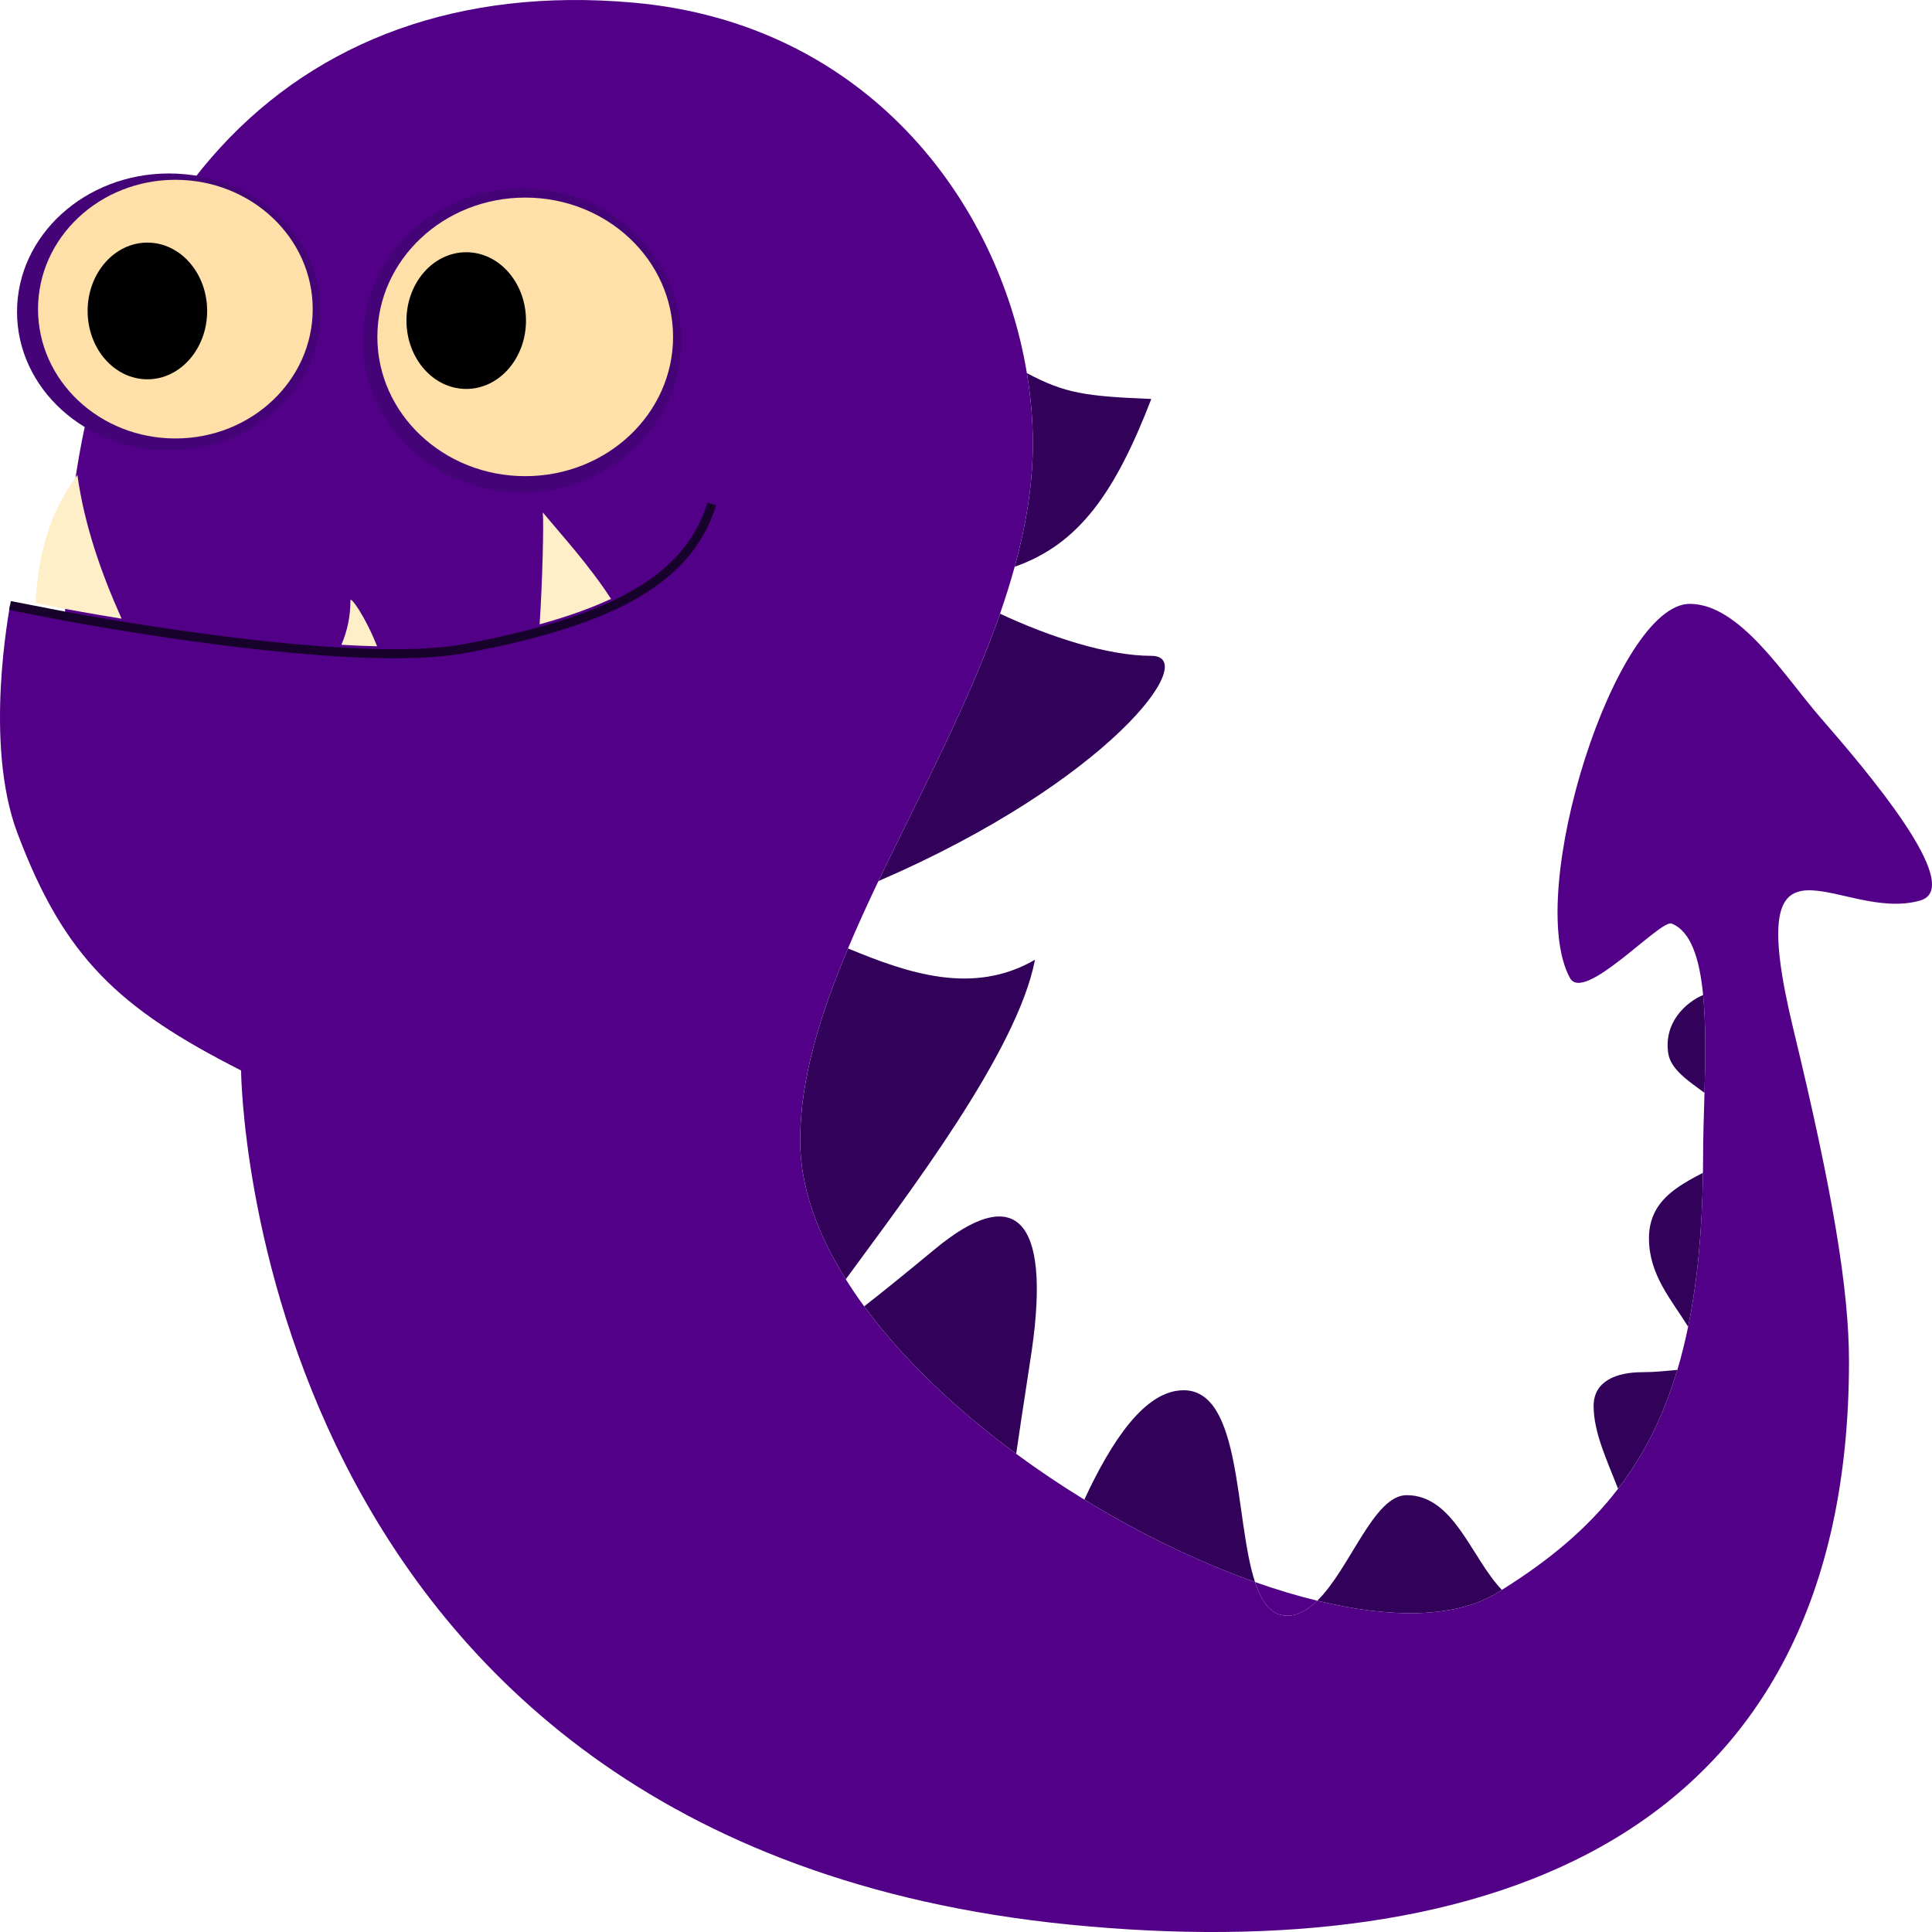
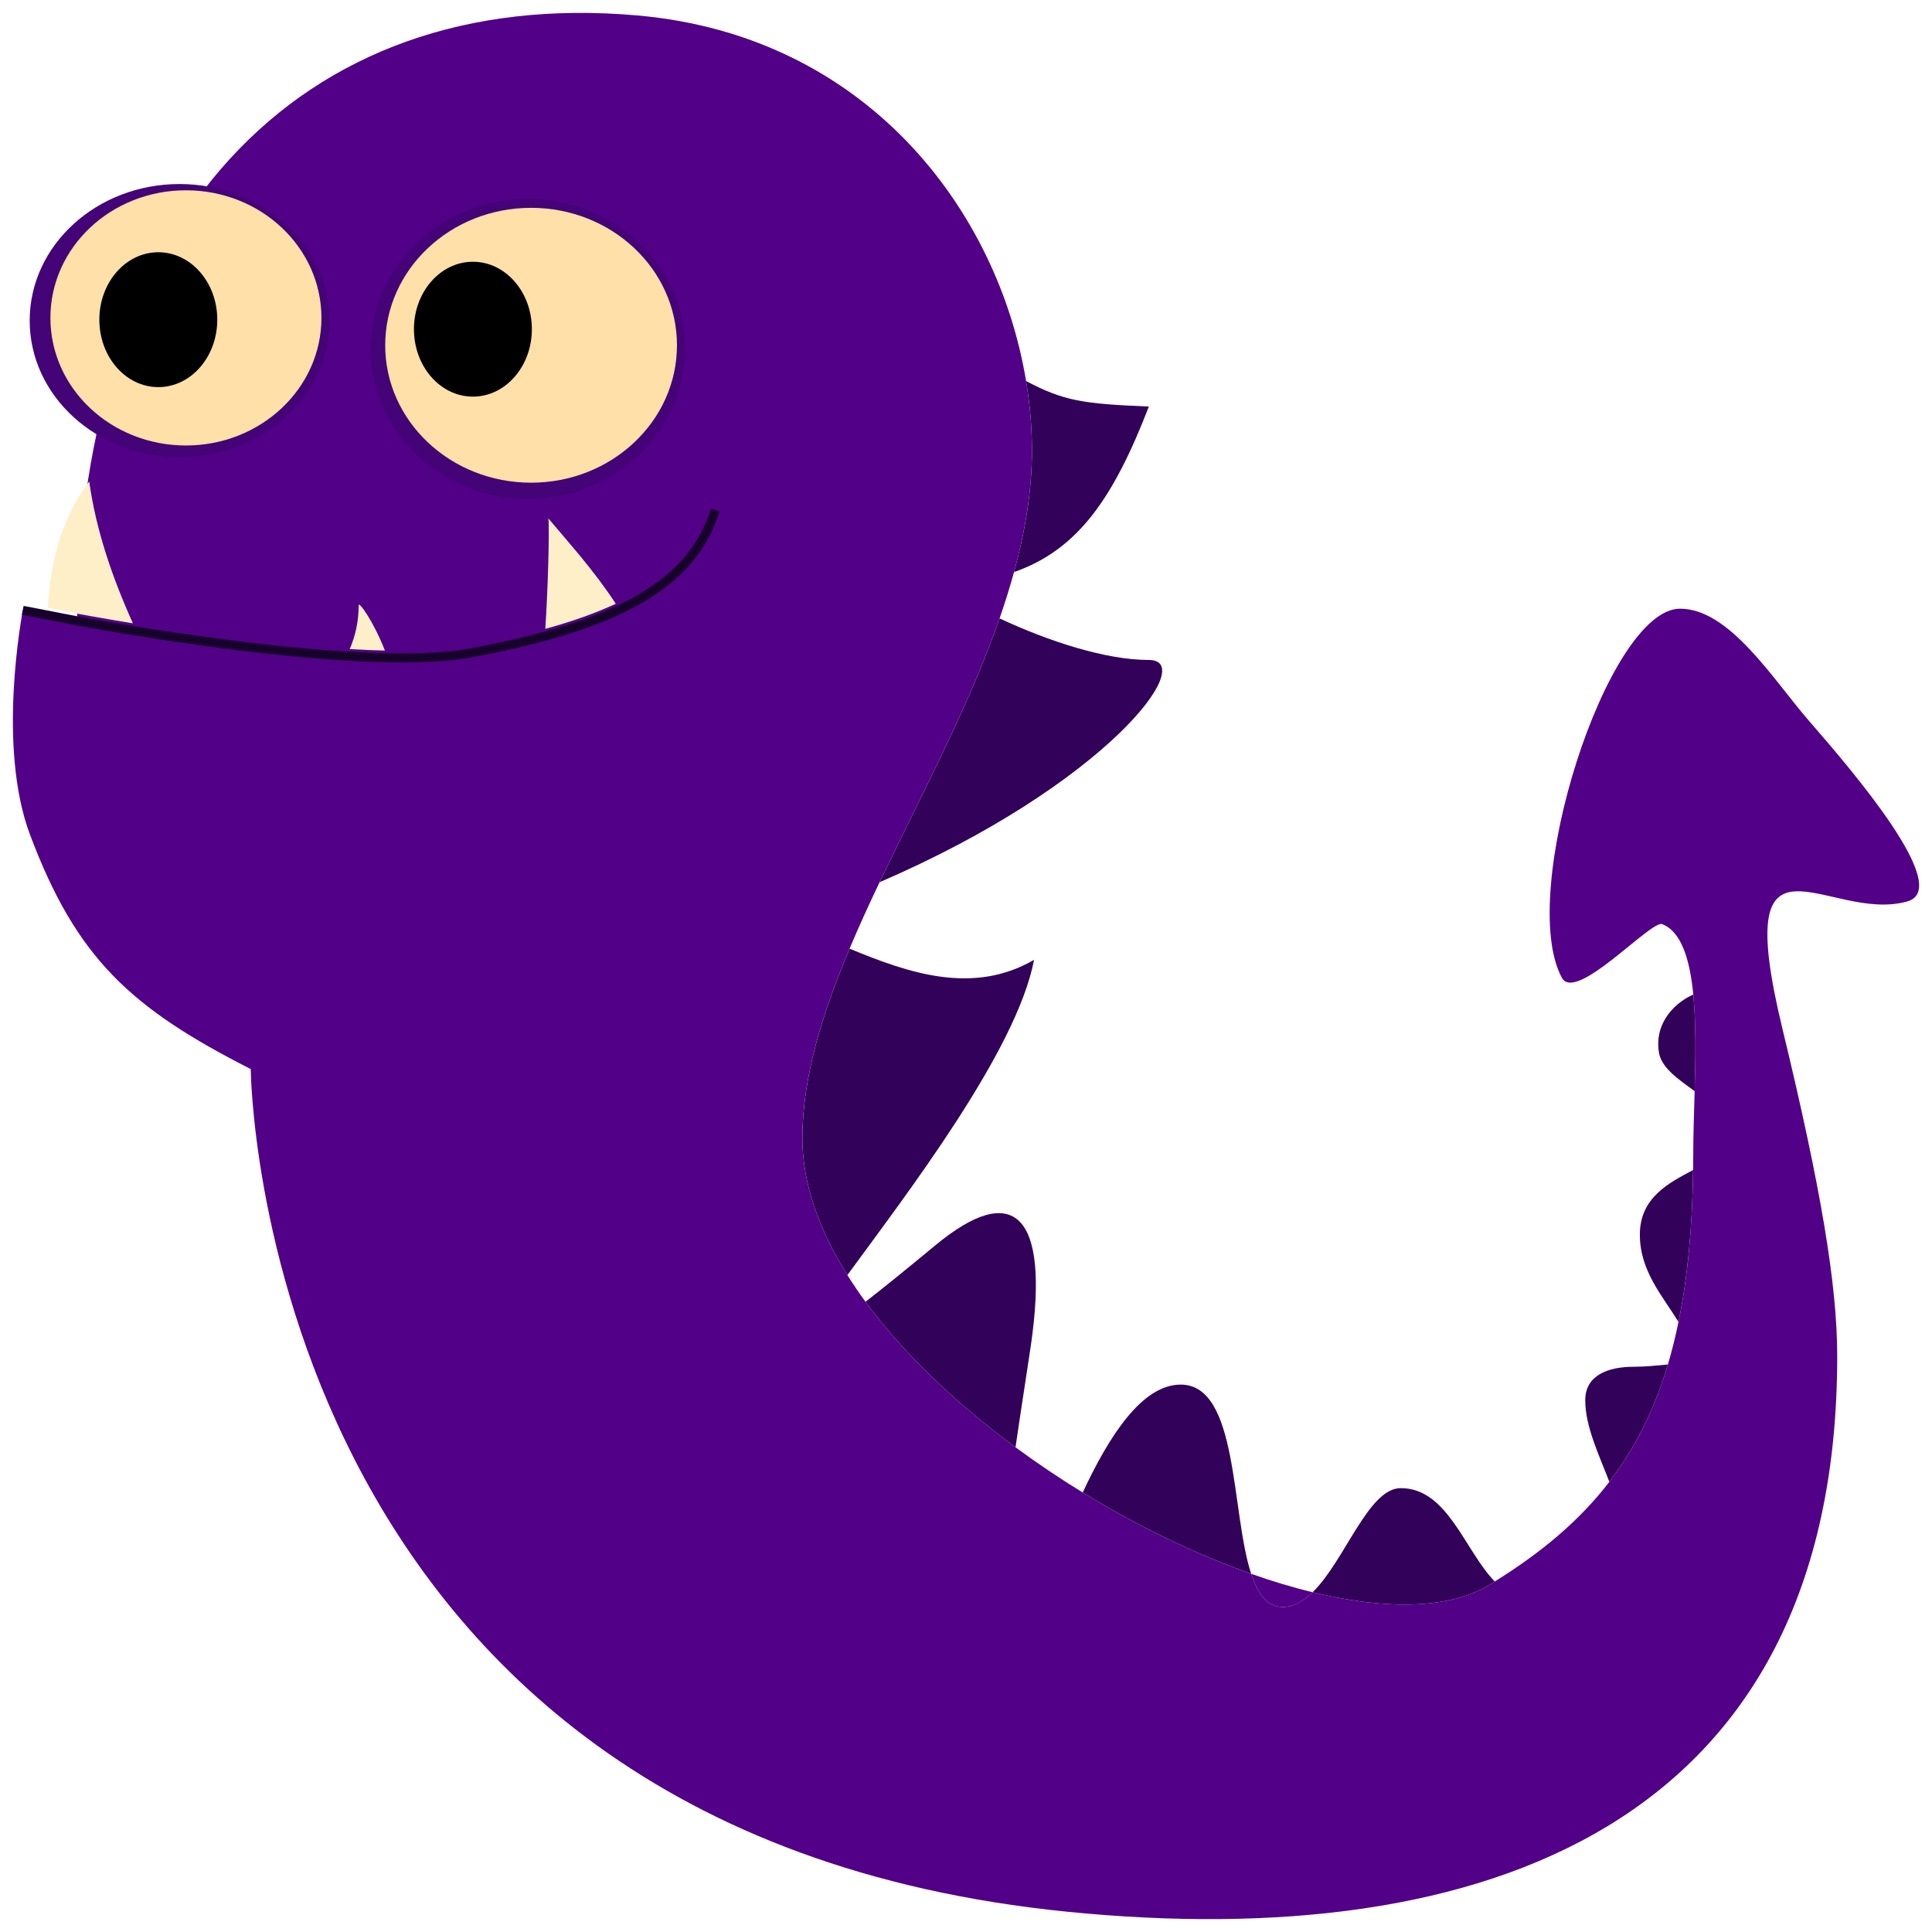
<svg xmlns="http://www.w3.org/2000/svg" version="1.1" id="Layer_1" x="0px" y="0px" width="150px" height="150px" viewBox="0 0 150 150" enable-background="new 0 0 150 150" xml:space="preserve">
  <g>
    <g>
-       <path fill="#320159" d="M132.231,77.25c-1.271,0.533-3.103,2.102-2.701,4.566c0.193,1.196,1.519,2.09,2.808,3.032    C132.41,82.244,132.454,79.542,132.231,77.25z" />
-       <path fill="#320159" d="M116.233,123.67c0.126-0.077,0.247-0.155,0.373-0.234c-2.381-2.469-3.708-7.351-7.397-7.351    c-2.557,0-4.381,5.7-6.936,8.195C107.986,125.669,113.01,125.646,116.233,123.67z" />
-       <path fill="#320159" d="M89.389,50.919c-3.39,0-7.886-1.467-11.746-3.27c-2.442,7.012-6.22,13.991-9.441,20.758    C86.063,60.7,93.343,50.919,89.389,50.919z" />
-       <path fill="#320159" d="M91.897,107.939c-3.028,0-5.614,3.99-7.711,8.491c4.34,2.66,8.897,4.86,13.253,6.399    C95.835,117.952,96.46,107.939,91.897,107.939z" />
-       <path fill="#320159" d="M127.523,106.536c-1.996,0-3.795,0.672-3.795,2.623c0,2.089,1.082,4.31,1.898,6.43    c1.974-2.571,3.513-5.57,4.604-9.231C129.327,106.438,128.5,106.536,127.523,106.536z" />
-       <path fill="#320159" d="M78.896,112.872c0.469-3.231,0.967-6.35,1.21-8.023c1.504-10.391-1.369-12.965-7.527-7.863    c-2.258,1.87-4.062,3.33-5.485,4.438C70.097,105.521,74.237,109.44,78.896,112.872z" />
-       <path fill="#320159" d="M128.025,96.142c0,2.856,1.776,4.809,3.041,6.864c0.703-3.421,1.09-7.357,1.151-11.952    C130.284,92.082,128.025,93.229,128.025,96.142z" />
-       <path fill="#320159" d="M65.666,99.32c4.67-6.392,13.314-17.618,14.69-24.806c-4.796,2.784-9.841,1.062-14.517-0.878    c-2.174,5.16-3.714,10.163-3.714,14.923C62.124,92.112,63.439,95.764,65.666,99.32z" />
-       <path fill="#320159" d="M78.78,44.002c5.064-1.77,7.841-5.877,10.608-13.026c-5.157-0.213-6.684-0.432-9.661-2.007    c0.306,1.839,0.462,3.674,0.462,5.472C80.189,37.617,79.654,40.81,78.78,44.002z" />
-       <path fill="#520087" d="M99.888,125.44c0.878,0.015,1.661-0.448,2.386-1.16c-1.567-0.38-3.186-0.869-4.834-1.45    C97.95,124.384,98.684,125.421,99.888,125.44z" />
-       <path fill="#520087" d="M141.322,55.695c-2.788-3.206-6.229-8.811-10.131-8.811c-5.728,0-12.881,22.431-9.303,29.041    c1.089,2.012,7.022-4.561,7.894-4.22c1.51,0.593,2.177,2.762,2.449,5.545c0.223,2.292,0.179,4.994,0.106,7.599    c-0.049,1.717-0.108,3.389-0.108,4.859c0,0.455-0.006,0.9-0.012,1.346c-0.062,4.595-0.448,8.531-1.151,11.952    c-0.241,1.177-0.52,2.293-0.835,3.352c-1.092,3.661-2.631,6.66-4.604,9.231c-2.379,3.101-5.391,5.581-9.021,7.847    c-0.126,0.079-0.247,0.157-0.373,0.234c-3.224,1.977-8.247,1.999-13.96,0.61c-0.725,0.712-1.508,1.175-2.386,1.16    c-1.204-0.02-1.938-1.057-2.448-2.61c-4.355-1.539-8.913-3.739-13.253-6.399c-1.813-1.111-3.587-2.302-5.291-3.559    c-4.658-3.432-8.799-7.351-11.802-11.448c-0.51-0.696-0.987-1.399-1.428-2.104c-2.227-3.557-3.542-7.208-3.542-10.762    c0-4.76,1.54-9.763,3.714-14.923c0.728-1.726,1.525-3.47,2.363-5.228c3.222-6.767,6.999-13.746,9.441-20.758    c0.423-1.215,0.805-2.431,1.138-3.648c0.874-3.192,1.409-6.385,1.409-9.561c0-1.798-0.156-3.633-0.462-5.472    C77.504,15.521,67.186,1.802,49.158,0.203C22.276-2.182,5.313,16.671,5.048,47.84l-4.273-0.828    C0.735,47.38-1.279,57.684,1.35,64.676c3.648,9.7,7.889,13.616,17.367,18.436c0,0,0.421,59.94,64.291,66.311    c32.641,3.258,60.547-6.71,60.547-43.724c0-5.569-1.271-13.207-4.313-25.769c-4.176-17.243,3.586-8.225,9.839-10.013    C152.689,68.885,144.745,59.63,141.322,55.695z" />
+       <path fill="#320159" d="M131.467,77.221c-1.253,0.525-3.062,2.072-2.665,4.504c0.19,1.18,1.499,2.063,2.771,2.992    C131.645,82.148,131.688,79.481,131.467,77.221z" />
+       <path fill="#320159" d="M115.683,123.021c0.125-0.076,0.245-0.151,0.368-0.231c-2.35-2.436-3.658-7.252-7.299-7.252    c-2.521,0-4.322,5.624-6.842,8.085C107.547,124.993,112.503,124.971,115.683,123.021z" />
+       <path fill="#320159" d="M89.197,51.24c-3.345,0-7.78-1.447-11.59-3.227c-2.409,6.919-6.137,13.805-9.314,20.481    C85.914,60.891,93.099,51.24,89.197,51.24z" />
+       <path fill="#320159" d="M91.672,107.5c-2.988,0-5.539,3.938-7.609,8.377c4.283,2.625,8.779,4.796,13.078,6.313    C95.558,117.38,96.174,107.5,91.672,107.5z" />
+       <path fill="#320159" d="M126.822,106.116c-1.969,0-3.744,0.662-3.744,2.588c0,2.061,1.068,4.251,1.872,6.344    c1.948-2.538,3.466-5.495,4.544-9.108C128.603,106.018,127.786,106.116,126.822,106.116z" />
+       <path fill="#320159" d="M78.844,112.366c0.463-3.188,0.955-6.265,1.193-7.915c1.484-10.253-1.352-12.792-7.426-7.758    c-2.228,1.844-4.007,3.285-5.412,4.378C70.163,105.114,74.247,108.98,78.844,112.366z" />
+       <path fill="#320159" d="M127.318,95.861c0,2.816,1.752,4.744,3,6.771c0.693-3.376,1.076-7.26,1.135-11.793    C129.547,91.854,127.318,92.985,127.318,95.861z" />
+       <path fill="#320159" d="M65.791,98.996c4.608-6.307,13.137-17.384,14.493-24.475c-4.73,2.746-9.708,1.047-14.322-0.867    c-2.145,5.091-3.664,10.027-3.664,14.723C62.296,91.883,63.593,95.486,65.791,98.996z" />
+       <path fill="#320159" d="M78.729,44.416c4.998-1.747,7.738-5.798,10.469-12.852c-5.09-0.21-6.597-0.427-9.533-1.98    c0.303,1.814,0.457,3.625,0.457,5.399C80.121,38.116,79.592,41.266,78.729,44.416z" />
+       <path fill="#520087" d="M99.557,124.767c0.865,0.016,1.639-0.441,2.354-1.145c-1.547-0.374-3.144-0.856-4.77-1.431    C97.644,123.726,98.367,124.749,99.557,124.767z" />
+       <path fill="#520087" d="M140.438,55.953c-2.751-3.163-6.146-8.694-9.996-8.694c-5.652,0-12.709,22.132-9.178,28.654    c1.072,1.985,6.928-4.5,7.788-4.164c1.489,0.585,2.147,2.725,2.415,5.472c0.221,2.261,0.178,4.928,0.105,7.498    c-0.048,1.693-0.107,3.344-0.107,4.794c0,0.447-0.006,0.886-0.012,1.327c-0.06,4.533-0.441,8.417-1.135,11.793    c-0.237,1.162-0.513,2.262-0.824,3.307c-1.078,3.613-2.596,6.57-4.543,9.108c-2.347,3.06-5.318,5.507-8.9,7.741    c-0.123,0.08-0.243,0.155-0.368,0.231c-3.181,1.95-8.136,1.973-13.772,0.602c-0.716,0.703-1.488,1.16-2.355,1.145    c-1.188-0.019-1.912-1.042-2.414-2.575c-4.298-1.518-8.795-3.688-13.078-6.313c-1.787-1.096-3.537-2.271-5.221-3.513    c-4.595-3.386-8.68-7.252-11.644-11.295c-0.503-0.687-0.974-1.38-1.409-2.075c-2.197-3.51-3.495-7.113-3.495-10.619    c0-4.696,1.52-9.633,3.664-14.724c0.718-1.703,1.504-3.424,2.332-5.158c3.179-6.677,6.905-13.563,9.314-20.481    c0.418-1.199,0.793-2.398,1.123-3.599c0.861-3.149,1.391-6.3,1.391-9.434c0-1.774-0.153-3.584-0.455-5.399    C77.471,16.314,67.291,2.778,49.503,1.201C22.979-1.152,6.243,17.449,5.981,48.202l-4.216-0.817    c-0.039,0.363-2.026,10.53,0.568,17.428c3.6,9.571,7.784,13.436,17.135,18.19c0,0,0.416,59.14,63.433,65.427    c32.205,3.215,59.74-6.621,59.74-43.142c0-5.495-1.254-13.03-4.256-25.426c-4.119-17.012,3.539-8.114,9.708-9.879    C151.653,68.967,143.814,59.835,140.438,55.953z" />
    </g>
-     <path fill="none" stroke="#17022B" stroke-width="0.701" stroke-miterlimit="10" d="M0.775,47.012l4.273,0.828   c0,0,21.991,4.204,31.024,2.518c12.042-2.247,17.438-5.617,19.194-11.235" />
+     <path fill="none" stroke="#17022B" stroke-width="0.701" stroke-miterlimit="10" d="M1.765,47.385l4.216,0.817   c0,0,21.698,4.148,30.61,2.484c11.881-2.217,17.205-5.542,18.938-11.085" />
    <g>
-       <path fill="#FFEFC9" d="M27.209,46.612c0,1.266-0.257,2.415-0.705,3.45c0.945,0.054,1.874,0.095,2.772,0.116    C28.345,47.816,27.209,46.28,27.209,46.612z" />
-       <path fill="#FFEFC9" d="M9.442,48.035c-1.612-3.597-2.893-7.289-3.435-11.16c-2.271,3.038-3.034,6.353-3.259,9.949l2.385,0.462    C5.193,47.297,6.866,47.614,9.442,48.035z" />
-       <path fill="#FFEFC9" d="M42.136,39.777c0.103,0.805-0.047,5.933-0.242,8.693c2.135-0.587,3.972-1.241,5.546-1.975    C45.709,43.841,43.71,41.666,42.136,39.777z" />
+       <path fill="#FFEFC9" d="M27.847,46.991c0,1.249-0.253,2.383-0.696,3.404c0.933,0.053,1.849,0.093,2.735,0.114    C28.967,48.178,27.847,46.663,27.847,46.991z" />
+       <path fill="#FFEFC9" d="M10.316,48.395c-1.59-3.549-2.854-7.191-3.389-11.011c-2.241,2.997-2.994,6.268-3.215,9.816l2.353,0.456    C6.124,47.667,7.775,47.979,10.316,48.395z" />
+       <path fill="#FFEFC9" d="M42.575,40.247c0.101,0.794-0.047,5.854-0.239,8.578c2.106-0.58,3.919-1.225,5.472-1.949    C46.1,44.256,44.127,42.11,42.575,40.247z" />
    </g>
-     <ellipse fill="#440377" cx="13.114" cy="24.212" rx="11.792" ry="10.744" />
-     <ellipse fill="#FFE0A8" cx="13.616" cy="24.001" rx="10.663" ry="10.041" />
-     <ellipse fill="#440377" cx="40.526" cy="26.436" rx="12.357" ry="11.797" />
-     <ellipse fill="#FFE0A8" cx="40.777" cy="26.155" rx="11.479" ry="10.814" />
-     <ellipse cx="11.443" cy="24.142" rx="4.64" ry="5.307" />
-     <ellipse cx="36.198" cy="24.89" rx="4.64" ry="5.307" />
+     <ellipse fill="#440377" cx="13.939" cy="24.889" rx="11.634" ry="10.601" />
+     <ellipse fill="#FFE0A8" cx="14.435" cy="24.681" rx="10.521" ry="9.907" />
+     <ellipse fill="#440377" cx="40.986" cy="27.084" rx="12.192" ry="11.639" />
+     <ellipse fill="#FFE0A8" cx="41.233" cy="26.806" rx="11.326" ry="10.67" />
+     <ellipse cx="12.291" cy="24.82" rx="4.578" ry="5.236" />
+     <ellipse cx="36.716" cy="25.558" rx="4.578" ry="5.236" />
  </g>
</svg>
